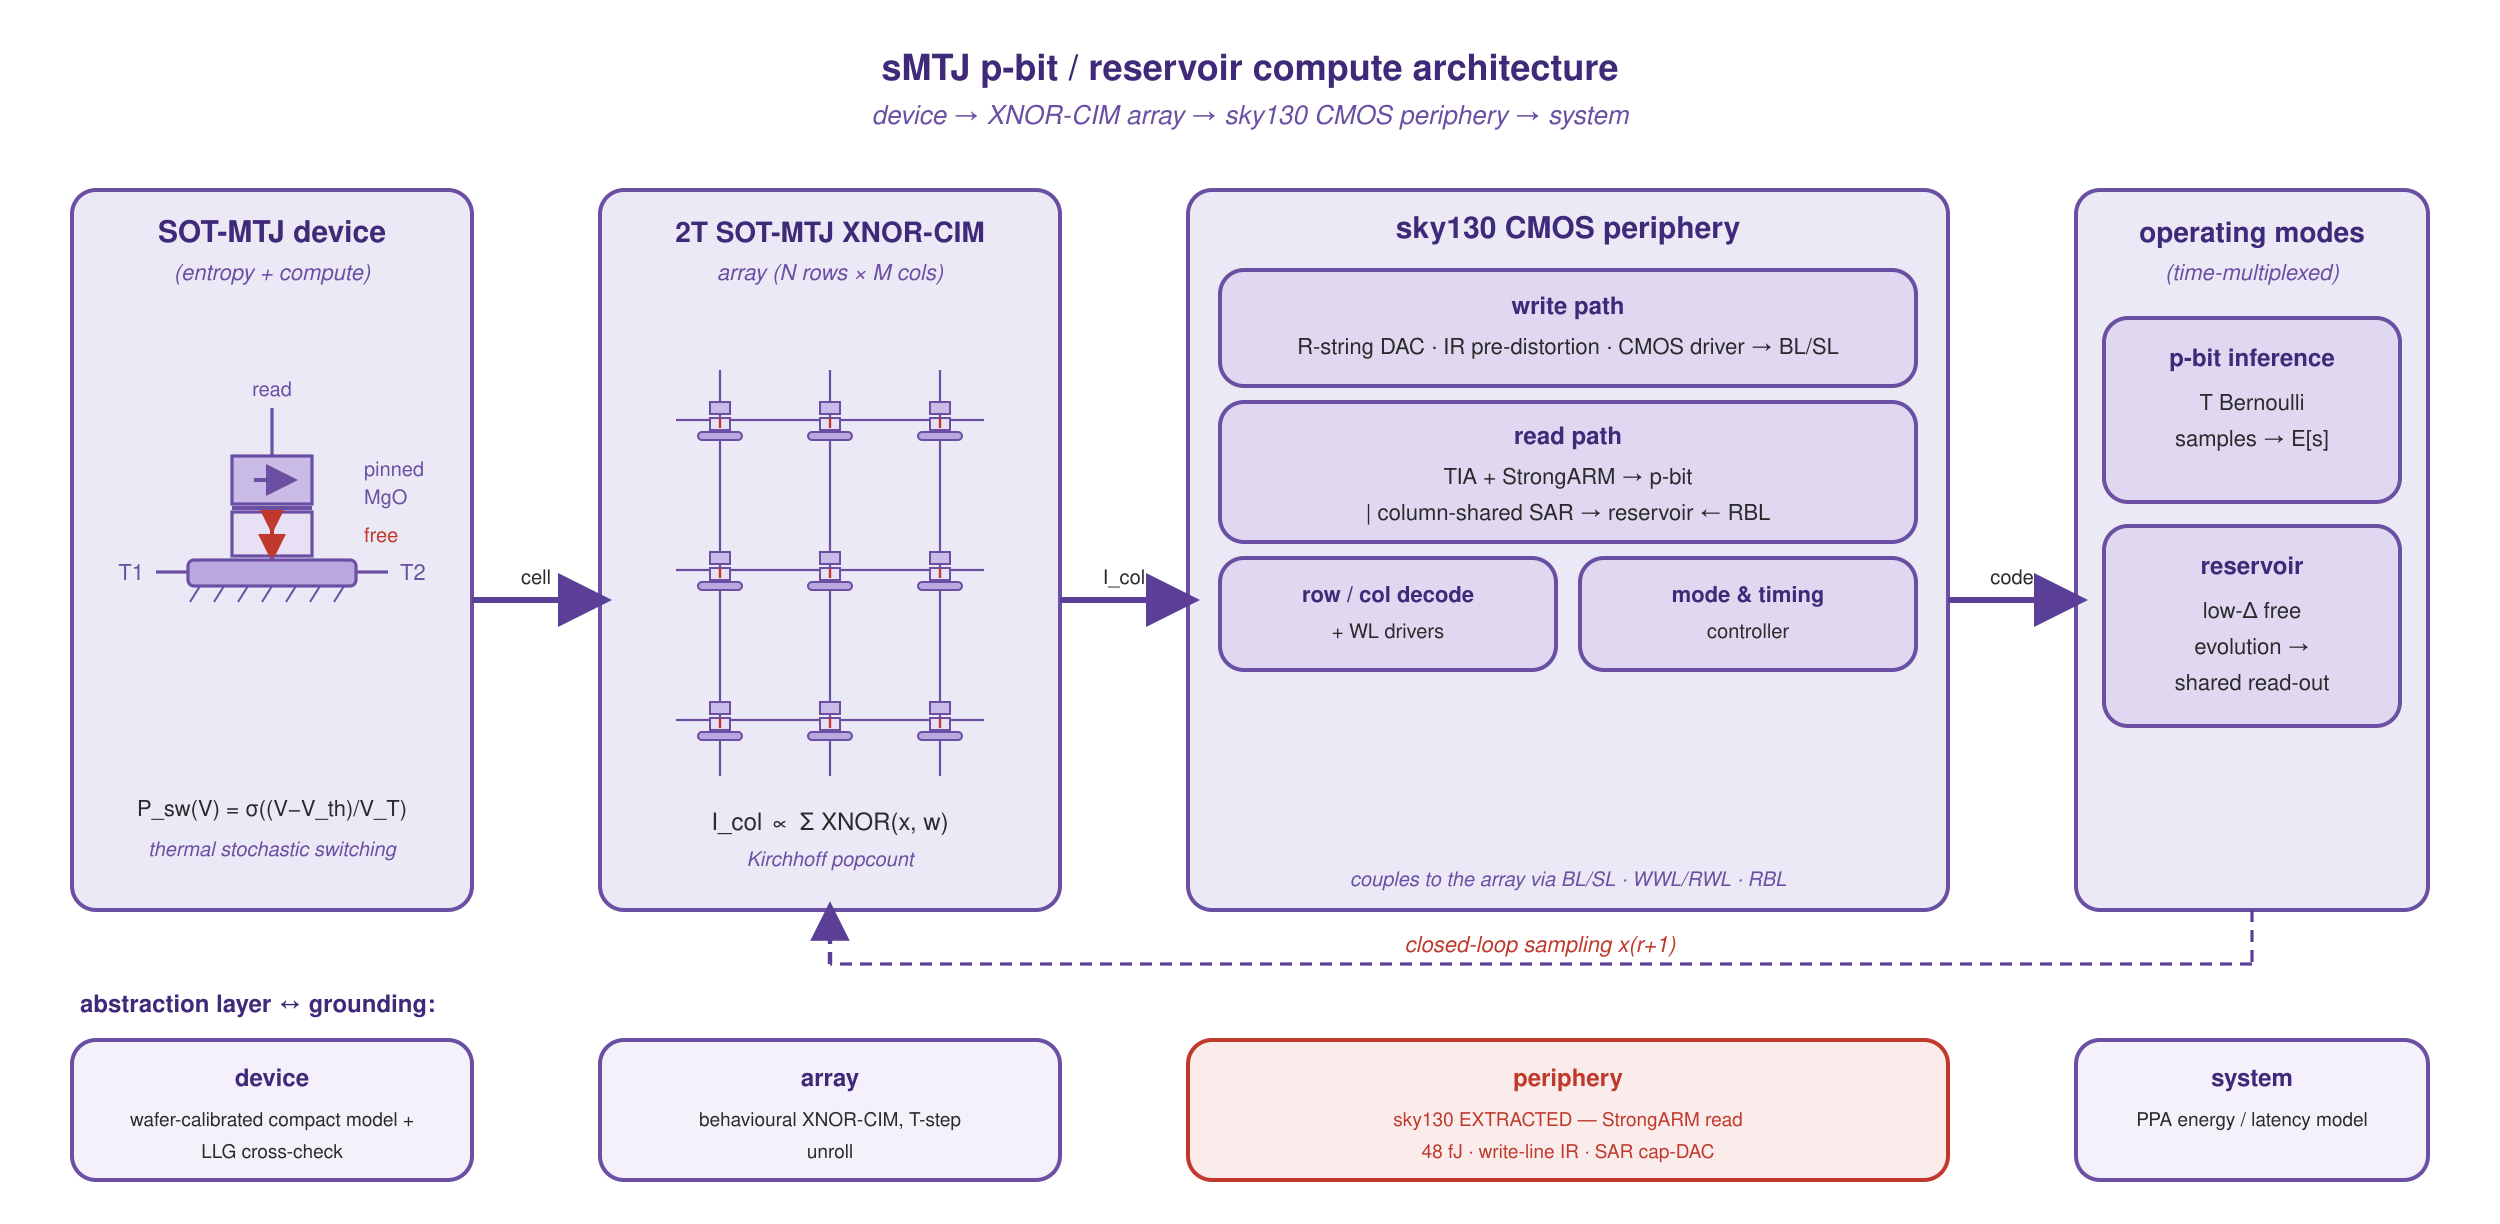
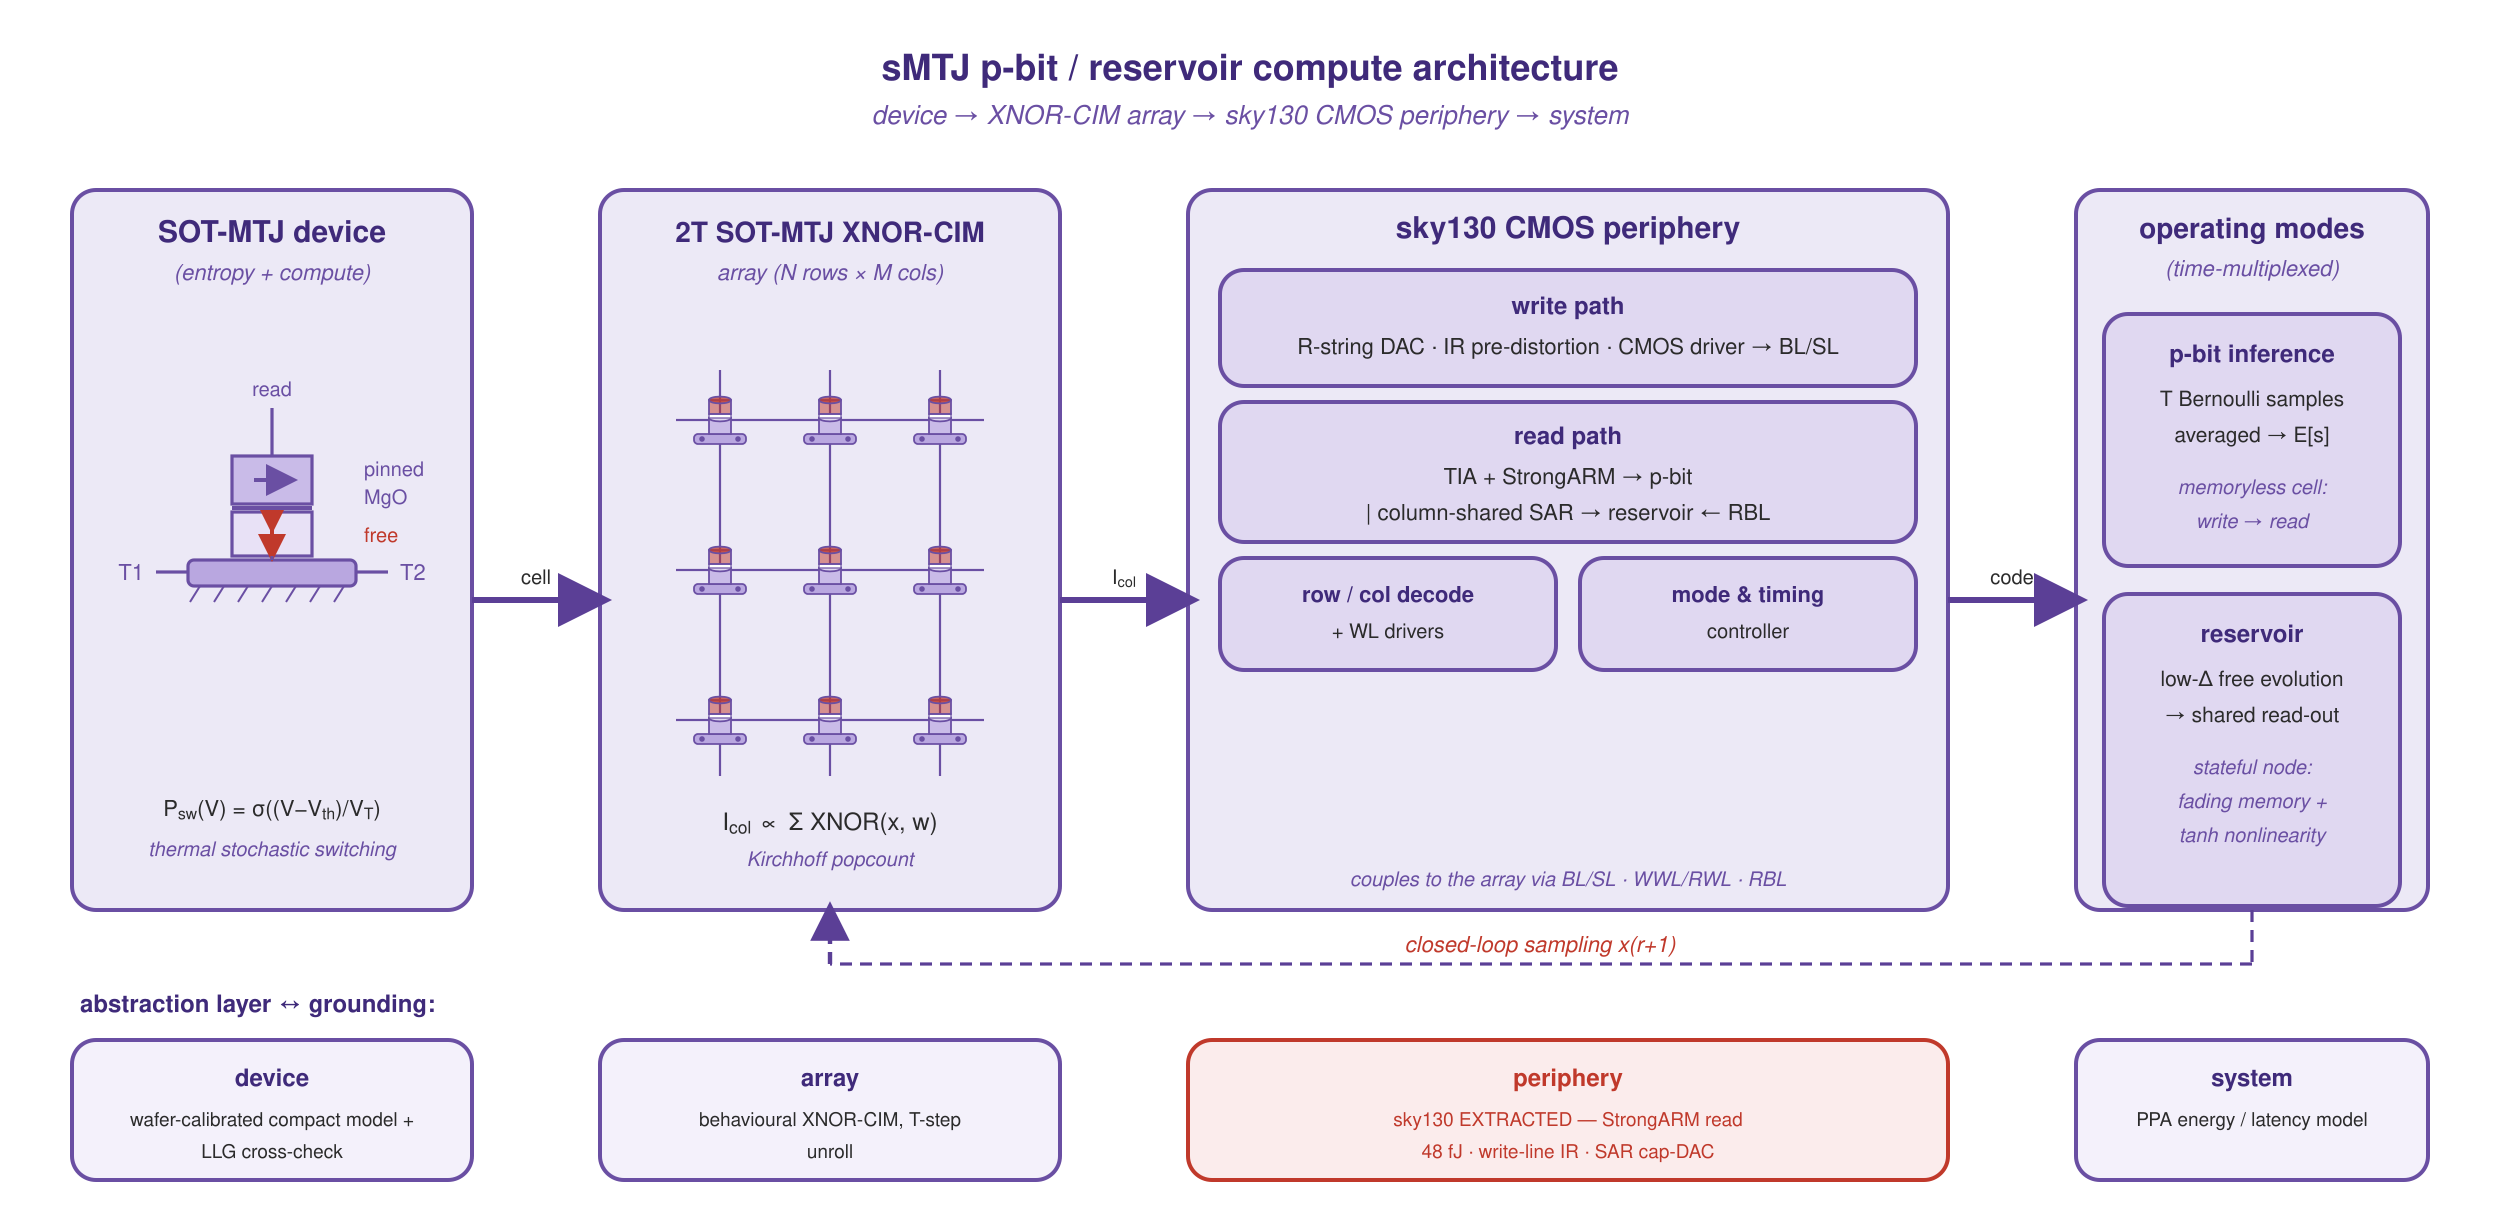
<svg xmlns="http://www.w3.org/2000/svg" viewBox="0 0 1250 612" font-family="Helvetica,Arial,sans-serif">
  <defs>
    <marker id="ah" markerWidth="9" markerHeight="9" refX="7" refY="4.5" orient="auto">
      <path d="M0,0 L9,4.5 L0,9 z" fill="#5b3f96" />
    </marker>
    <marker id="ahs" markerWidth="8" markerHeight="8" refX="6" refY="4" orient="auto">
      <path d="M0,0 L8,4 L0,8 z" fill="#6a4fa3" />
    </marker>
    <marker id="ar" markerWidth="7" markerHeight="7" refX="3.5" refY="3.5" orient="auto">
      <path d="M0,0 L7,3.5 L0,7 z" fill="#c0392b" />
    </marker>
  </defs>
  <rect x="0" y="0" width="1250" height="612" fill="white" />
  <text x="625" y="40" font-family="Helvetica,Arial,sans-serif" font-size="18" fill="#3f2a7a" font-weight="bold" text-anchor="middle">sMTJ p-bit / reservoir compute architecture</text>
  <text x="625" y="62" font-family="Helvetica,Arial,sans-serif" font-size="13" fill="#6a4fa3" font-weight="normal" text-anchor="middle" font-style="italic">device  →  XNOR-CIM array  →  sky130 CMOS periphery  →  system</text>
  <rect x="36" y="95" width="200" height="360" rx="12" fill="#ece9f6" stroke="#6a4fa3" stroke-width="2" />
  <text x="136" y="121" font-family="Helvetica,Arial,sans-serif" font-size="15" fill="#3f2a7a" font-weight="bold" text-anchor="middle">SOT-MTJ device</text>
  <text x="136" y="140" font-family="Helvetica,Arial,sans-serif" font-size="11" fill="#6a4fa3" font-weight="normal" text-anchor="middle" font-style="italic">(entropy + compute)</text>
  <rect x="94" y="280" width="84" height="13" rx="3" fill="#b9a7e0" stroke="#6a4fa3" stroke-width="1.6" />
  <line x1="100" y1="293" x2="95" y2="301" stroke="#6a4fa3" stroke-width="1" />
  <line x1="112" y1="293" x2="107" y2="301" stroke="#6a4fa3" stroke-width="1" />
  <line x1="124" y1="293" x2="119" y2="301" stroke="#6a4fa3" stroke-width="1" />
  <line x1="136" y1="293" x2="131" y2="301" stroke="#6a4fa3" stroke-width="1" />
  <line x1="148" y1="293" x2="143" y2="301" stroke="#6a4fa3" stroke-width="1" />
  <line x1="160" y1="293" x2="155" y2="301" stroke="#6a4fa3" stroke-width="1" />
  <line x1="172" y1="293" x2="167" y2="301" stroke="#6a4fa3" stroke-width="1" />
  <line x1="78" y1="286" x2="94" y2="286" stroke="#6a4fa3" stroke-width="1.6" />
  <line x1="178" y1="286" x2="194" y2="286" stroke="#6a4fa3" stroke-width="1.6" />
  <text x="72" y="290" font-family="Helvetica,Arial,sans-serif" font-size="11" fill="#6a4fa3" font-weight="normal" text-anchor="end">T1</text>
  <text x="200" y="290" font-family="Helvetica,Arial,sans-serif" font-size="11" fill="#6a4fa3" font-weight="normal" text-anchor="start">T2</text>
  <rect x="116" y="256" width="40" height="22" fill="#e8e1f6" stroke="#6a4fa3" stroke-width="1.6" />
  <line x1="136" y1="260" x2="136" y2="274" stroke="#c0392b" stroke-width="2" marker-start="url(#ar)" marker-end="url(#ar)" />
  <text x="182" y="271" font-family="Helvetica,Arial,sans-serif" font-size="10" fill="#c0392b" font-weight="normal" text-anchor="start">free</text>
  <line x1="116" y1="254" x2="156" y2="254" stroke="#6a4fa3" stroke-width="2" />
  <text x="182" y="252" font-family="Helvetica,Arial,sans-serif" font-size="10" fill="#6a4fa3" font-weight="normal" text-anchor="start">MgO</text>
  <rect x="116" y="228" width="40" height="24" fill="#c9bbe8" stroke="#6a4fa3" stroke-width="1.6" />
  <line x1="127" y1="240" x2="145" y2="240" stroke="#6a4fa3" stroke-width="2" marker-end="url(#ahs)" />
  <text x="182" y="238" font-family="Helvetica,Arial,sans-serif" font-size="10" fill="#6a4fa3" font-weight="normal" text-anchor="start">pinned</text>
  <line x1="136" y1="278" x2="136" y2="280" stroke="#6a4fa3" stroke-width="1.6" />
  <line x1="136" y1="228" x2="136" y2="204" stroke="#6a4fa3" stroke-width="1.6" />
  <text x="136" y="198" font-family="Helvetica,Arial,sans-serif" font-size="10" fill="#6a4fa3" font-weight="normal" text-anchor="middle">read</text>
-   <text x="136" y="408" font-family="Helvetica,Arial,sans-serif" font-size="11" fill="#2b2b2b" font-weight="normal" text-anchor="middle">P_sw(V) = σ((V−V_th)/V_T)</text>
+   <text x="136" y="408" font-family="Helvetica,Arial,sans-serif" font-size="11" fill="#2b2b2b" font-weight="normal" text-anchor="middle">P<tspan baseline-shift="sub" font-size="0.72em">sw</tspan>(V) = σ((V−V<tspan baseline-shift="sub" font-size="0.72em">th</tspan>)/V<tspan baseline-shift="sub" font-size="0.72em">T</tspan>)</text>
  <text x="136" y="428" font-family="Helvetica,Arial,sans-serif" font-size="10" fill="#6a4fa3" font-weight="normal" text-anchor="middle" font-style="italic">thermal stochastic switching</text>
  <rect x="300" y="95" width="230" height="360" rx="12" fill="#ece9f6" stroke="#6a4fa3" stroke-width="2" />
  <text x="415" y="121" font-family="Helvetica,Arial,sans-serif" font-size="14" fill="#3f2a7a" font-weight="bold" text-anchor="middle">2T SOT-MTJ XNOR-CIM</text>
  <text x="415" y="140" font-family="Helvetica,Arial,sans-serif" font-size="11" fill="#6a4fa3" font-weight="normal" text-anchor="middle" font-style="italic">array  (N rows × M cols)</text>
  <line x1="360" y1="185" x2="360" y2="388" stroke="#6a4fa3" stroke-width="1.1" />
  <line x1="415" y1="185" x2="415" y2="388" stroke="#6a4fa3" stroke-width="1.1" />
  <line x1="470" y1="185" x2="470" y2="388" stroke="#6a4fa3" stroke-width="1.1" />
  <line x1="338" y1="210" x2="492" y2="210" stroke="#6a4fa3" stroke-width="1.1" />
  <line x1="338" y1="285" x2="492" y2="285" stroke="#6a4fa3" stroke-width="1.1" />
  <line x1="338" y1="360" x2="492" y2="360" stroke="#6a4fa3" stroke-width="1.1" />
-   <rect x="349" y="216" width="22" height="4" rx="2" fill="#b9a7e0" stroke="#6a4fa3" stroke-width="1" />
-   <rect x="355" y="209" width="10" height="6" fill="#e8e1f6" stroke="#6a4fa3" stroke-width="1" />
-   <rect x="355" y="201" width="10" height="6" fill="#c9bbe8" stroke="#6a4fa3" stroke-width="1" />
-   <line x1="360" y1="209" x2="360" y2="214" stroke="#c0392b" stroke-width="1.2" />
-   <rect x="349" y="291" width="22" height="4" rx="2" fill="#b9a7e0" stroke="#6a4fa3" stroke-width="1" />
-   <rect x="355" y="284" width="10" height="6" fill="#e8e1f6" stroke="#6a4fa3" stroke-width="1" />
-   <rect x="355" y="276" width="10" height="6" fill="#c9bbe8" stroke="#6a4fa3" stroke-width="1" />
-   <line x1="360" y1="284" x2="360" y2="289" stroke="#c0392b" stroke-width="1.2" />
-   <rect x="349" y="366" width="22" height="4" rx="2" fill="#b9a7e0" stroke="#6a4fa3" stroke-width="1" />
-   <rect x="355" y="359" width="10" height="6" fill="#e8e1f6" stroke="#6a4fa3" stroke-width="1" />
-   <rect x="355" y="351" width="10" height="6" fill="#c9bbe8" stroke="#6a4fa3" stroke-width="1" />
-   <line x1="360" y1="359" x2="360" y2="364" stroke="#c0392b" stroke-width="1.2" />
-   <rect x="404" y="216" width="22" height="4" rx="2" fill="#b9a7e0" stroke="#6a4fa3" stroke-width="1" />
-   <rect x="410" y="209" width="10" height="6" fill="#e8e1f6" stroke="#6a4fa3" stroke-width="1" />
-   <rect x="410" y="201" width="10" height="6" fill="#c9bbe8" stroke="#6a4fa3" stroke-width="1" />
-   <line x1="415" y1="209" x2="415" y2="214" stroke="#c0392b" stroke-width="1.2" />
-   <rect x="404" y="291" width="22" height="4" rx="2" fill="#b9a7e0" stroke="#6a4fa3" stroke-width="1" />
-   <rect x="410" y="284" width="10" height="6" fill="#e8e1f6" stroke="#6a4fa3" stroke-width="1" />
-   <rect x="410" y="276" width="10" height="6" fill="#c9bbe8" stroke="#6a4fa3" stroke-width="1" />
-   <line x1="415" y1="284" x2="415" y2="289" stroke="#c0392b" stroke-width="1.2" />
-   <rect x="404" y="366" width="22" height="4" rx="2" fill="#b9a7e0" stroke="#6a4fa3" stroke-width="1" />
-   <rect x="410" y="359" width="10" height="6" fill="#e8e1f6" stroke="#6a4fa3" stroke-width="1" />
-   <rect x="410" y="351" width="10" height="6" fill="#c9bbe8" stroke="#6a4fa3" stroke-width="1" />
-   <line x1="415" y1="359" x2="415" y2="364" stroke="#c0392b" stroke-width="1.2" />
-   <rect x="459" y="216" width="22" height="4" rx="2" fill="#b9a7e0" stroke="#6a4fa3" stroke-width="1" />
-   <rect x="465" y="209" width="10" height="6" fill="#e8e1f6" stroke="#6a4fa3" stroke-width="1" />
-   <rect x="465" y="201" width="10" height="6" fill="#c9bbe8" stroke="#6a4fa3" stroke-width="1" />
-   <line x1="470" y1="209" x2="470" y2="214" stroke="#c0392b" stroke-width="1.2" />
-   <rect x="459" y="291" width="22" height="4" rx="2" fill="#b9a7e0" stroke="#6a4fa3" stroke-width="1" />
-   <rect x="465" y="284" width="10" height="6" fill="#e8e1f6" stroke="#6a4fa3" stroke-width="1" />
-   <rect x="465" y="276" width="10" height="6" fill="#c9bbe8" stroke="#6a4fa3" stroke-width="1" />
-   <line x1="470" y1="284" x2="470" y2="289" stroke="#c0392b" stroke-width="1.2" />
-   <rect x="459" y="366" width="22" height="4" rx="2" fill="#b9a7e0" stroke="#6a4fa3" stroke-width="1" />
-   <rect x="465" y="359" width="10" height="6" fill="#e8e1f6" stroke="#6a4fa3" stroke-width="1" />
-   <rect x="465" y="351" width="10" height="6" fill="#c9bbe8" stroke="#6a4fa3" stroke-width="1" />
-   <line x1="470" y1="359" x2="470" y2="364" stroke="#c0392b" stroke-width="1.2" />
-   <text x="415" y="415" font-family="Helvetica,Arial,sans-serif" font-size="12" fill="#2b2b2b" font-weight="normal" text-anchor="middle">I_col ∝ Σ XNOR(x, w)</text>
+   <rect x="347" y="217" width="26" height="5" rx="2" fill="#b9a7e0" stroke="#6a4fa3" stroke-width="0.9" />
+   <ellipse cx="351" cy="219.5" rx="1.4" ry="1.4" fill="#6a4fa3" />
+   <ellipse cx="369" cy="219.5" rx="1.4" ry="1.4" fill="#6a4fa3" />
+   <rect x="354.5" y="209" width="11" height="8" fill="#c9bbe8" stroke="#6a4fa3" stroke-width="0.9" />
+   <ellipse cx="360" cy="209" rx="5.5" ry="1.7" fill="#e0d8f1" stroke="#6a4fa3" stroke-width="0.9" />
+   <rect x="354.5" y="207" width="11" height="2" fill="#ffffff" stroke="#6a4fa3" stroke-width="0.6" />
+   <rect x="354.5" y="200" width="11" height="7" fill="#c0392b" fill-opacity="0.5" stroke="#6a4fa3" stroke-width="0.9" />
+   <ellipse cx="360" cy="200" rx="5.5" ry="1.7" fill="#c0392b" fill-opacity="0.75" stroke="#6a4fa3" stroke-width="0.9" />
+   <rect x="347" y="292" width="26" height="5" rx="2" fill="#b9a7e0" stroke="#6a4fa3" stroke-width="0.9" />
+   <ellipse cx="351" cy="294.5" rx="1.4" ry="1.4" fill="#6a4fa3" />
+   <ellipse cx="369" cy="294.5" rx="1.4" ry="1.4" fill="#6a4fa3" />
+   <rect x="354.5" y="284" width="11" height="8" fill="#c9bbe8" stroke="#6a4fa3" stroke-width="0.9" />
+   <ellipse cx="360" cy="284" rx="5.5" ry="1.7" fill="#e0d8f1" stroke="#6a4fa3" stroke-width="0.9" />
+   <rect x="354.5" y="282" width="11" height="2" fill="#ffffff" stroke="#6a4fa3" stroke-width="0.6" />
+   <rect x="354.5" y="275" width="11" height="7" fill="#c0392b" fill-opacity="0.5" stroke="#6a4fa3" stroke-width="0.9" />
+   <ellipse cx="360" cy="275" rx="5.5" ry="1.7" fill="#c0392b" fill-opacity="0.75" stroke="#6a4fa3" stroke-width="0.9" />
+   <rect x="347" y="367" width="26" height="5" rx="2" fill="#b9a7e0" stroke="#6a4fa3" stroke-width="0.9" />
+   <ellipse cx="351" cy="369.5" rx="1.4" ry="1.4" fill="#6a4fa3" />
+   <ellipse cx="369" cy="369.5" rx="1.4" ry="1.4" fill="#6a4fa3" />
+   <rect x="354.5" y="359" width="11" height="8" fill="#c9bbe8" stroke="#6a4fa3" stroke-width="0.9" />
+   <ellipse cx="360" cy="359" rx="5.5" ry="1.7" fill="#e0d8f1" stroke="#6a4fa3" stroke-width="0.9" />
+   <rect x="354.5" y="357" width="11" height="2" fill="#ffffff" stroke="#6a4fa3" stroke-width="0.6" />
+   <rect x="354.5" y="350" width="11" height="7" fill="#c0392b" fill-opacity="0.5" stroke="#6a4fa3" stroke-width="0.9" />
+   <ellipse cx="360" cy="350" rx="5.5" ry="1.7" fill="#c0392b" fill-opacity="0.75" stroke="#6a4fa3" stroke-width="0.9" />
+   <rect x="402" y="217" width="26" height="5" rx="2" fill="#b9a7e0" stroke="#6a4fa3" stroke-width="0.9" />
+   <ellipse cx="406" cy="219.5" rx="1.4" ry="1.4" fill="#6a4fa3" />
+   <ellipse cx="424" cy="219.5" rx="1.4" ry="1.4" fill="#6a4fa3" />
+   <rect x="409.5" y="209" width="11" height="8" fill="#c9bbe8" stroke="#6a4fa3" stroke-width="0.9" />
+   <ellipse cx="415" cy="209" rx="5.5" ry="1.7" fill="#e0d8f1" stroke="#6a4fa3" stroke-width="0.9" />
+   <rect x="409.5" y="207" width="11" height="2" fill="#ffffff" stroke="#6a4fa3" stroke-width="0.6" />
+   <rect x="409.5" y="200" width="11" height="7" fill="#c0392b" fill-opacity="0.5" stroke="#6a4fa3" stroke-width="0.9" />
+   <ellipse cx="415" cy="200" rx="5.5" ry="1.7" fill="#c0392b" fill-opacity="0.75" stroke="#6a4fa3" stroke-width="0.9" />
+   <rect x="402" y="292" width="26" height="5" rx="2" fill="#b9a7e0" stroke="#6a4fa3" stroke-width="0.9" />
+   <ellipse cx="406" cy="294.5" rx="1.4" ry="1.4" fill="#6a4fa3" />
+   <ellipse cx="424" cy="294.5" rx="1.4" ry="1.4" fill="#6a4fa3" />
+   <rect x="409.5" y="284" width="11" height="8" fill="#c9bbe8" stroke="#6a4fa3" stroke-width="0.9" />
+   <ellipse cx="415" cy="284" rx="5.5" ry="1.7" fill="#e0d8f1" stroke="#6a4fa3" stroke-width="0.9" />
+   <rect x="409.5" y="282" width="11" height="2" fill="#ffffff" stroke="#6a4fa3" stroke-width="0.6" />
+   <rect x="409.5" y="275" width="11" height="7" fill="#c0392b" fill-opacity="0.5" stroke="#6a4fa3" stroke-width="0.9" />
+   <ellipse cx="415" cy="275" rx="5.5" ry="1.7" fill="#c0392b" fill-opacity="0.75" stroke="#6a4fa3" stroke-width="0.9" />
+   <rect x="402" y="367" width="26" height="5" rx="2" fill="#b9a7e0" stroke="#6a4fa3" stroke-width="0.9" />
+   <ellipse cx="406" cy="369.5" rx="1.4" ry="1.4" fill="#6a4fa3" />
+   <ellipse cx="424" cy="369.5" rx="1.4" ry="1.4" fill="#6a4fa3" />
+   <rect x="409.5" y="359" width="11" height="8" fill="#c9bbe8" stroke="#6a4fa3" stroke-width="0.9" />
+   <ellipse cx="415" cy="359" rx="5.5" ry="1.7" fill="#e0d8f1" stroke="#6a4fa3" stroke-width="0.9" />
+   <rect x="409.5" y="357" width="11" height="2" fill="#ffffff" stroke="#6a4fa3" stroke-width="0.6" />
+   <rect x="409.5" y="350" width="11" height="7" fill="#c0392b" fill-opacity="0.5" stroke="#6a4fa3" stroke-width="0.9" />
+   <ellipse cx="415" cy="350" rx="5.5" ry="1.7" fill="#c0392b" fill-opacity="0.75" stroke="#6a4fa3" stroke-width="0.9" />
+   <rect x="457" y="217" width="26" height="5" rx="2" fill="#b9a7e0" stroke="#6a4fa3" stroke-width="0.9" />
+   <ellipse cx="461" cy="219.5" rx="1.4" ry="1.4" fill="#6a4fa3" />
+   <ellipse cx="479" cy="219.5" rx="1.4" ry="1.4" fill="#6a4fa3" />
+   <rect x="464.5" y="209" width="11" height="8" fill="#c9bbe8" stroke="#6a4fa3" stroke-width="0.9" />
+   <ellipse cx="470" cy="209" rx="5.5" ry="1.7" fill="#e0d8f1" stroke="#6a4fa3" stroke-width="0.9" />
+   <rect x="464.5" y="207" width="11" height="2" fill="#ffffff" stroke="#6a4fa3" stroke-width="0.6" />
+   <rect x="464.5" y="200" width="11" height="7" fill="#c0392b" fill-opacity="0.5" stroke="#6a4fa3" stroke-width="0.9" />
+   <ellipse cx="470" cy="200" rx="5.5" ry="1.7" fill="#c0392b" fill-opacity="0.75" stroke="#6a4fa3" stroke-width="0.9" />
+   <rect x="457" y="292" width="26" height="5" rx="2" fill="#b9a7e0" stroke="#6a4fa3" stroke-width="0.9" />
+   <ellipse cx="461" cy="294.5" rx="1.4" ry="1.4" fill="#6a4fa3" />
+   <ellipse cx="479" cy="294.5" rx="1.4" ry="1.4" fill="#6a4fa3" />
+   <rect x="464.5" y="284" width="11" height="8" fill="#c9bbe8" stroke="#6a4fa3" stroke-width="0.9" />
+   <ellipse cx="470" cy="284" rx="5.5" ry="1.7" fill="#e0d8f1" stroke="#6a4fa3" stroke-width="0.9" />
+   <rect x="464.5" y="282" width="11" height="2" fill="#ffffff" stroke="#6a4fa3" stroke-width="0.6" />
+   <rect x="464.5" y="275" width="11" height="7" fill="#c0392b" fill-opacity="0.5" stroke="#6a4fa3" stroke-width="0.9" />
+   <ellipse cx="470" cy="275" rx="5.5" ry="1.7" fill="#c0392b" fill-opacity="0.75" stroke="#6a4fa3" stroke-width="0.9" />
+   <rect x="457" y="367" width="26" height="5" rx="2" fill="#b9a7e0" stroke="#6a4fa3" stroke-width="0.9" />
+   <ellipse cx="461" cy="369.5" rx="1.4" ry="1.4" fill="#6a4fa3" />
+   <ellipse cx="479" cy="369.5" rx="1.4" ry="1.4" fill="#6a4fa3" />
+   <rect x="464.5" y="359" width="11" height="8" fill="#c9bbe8" stroke="#6a4fa3" stroke-width="0.9" />
+   <ellipse cx="470" cy="359" rx="5.5" ry="1.7" fill="#e0d8f1" stroke="#6a4fa3" stroke-width="0.9" />
+   <rect x="464.5" y="357" width="11" height="2" fill="#ffffff" stroke="#6a4fa3" stroke-width="0.6" />
+   <rect x="464.5" y="350" width="11" height="7" fill="#c0392b" fill-opacity="0.5" stroke="#6a4fa3" stroke-width="0.9" />
+   <ellipse cx="470" cy="350" rx="5.5" ry="1.7" fill="#c0392b" fill-opacity="0.75" stroke="#6a4fa3" stroke-width="0.9" />
+   <text x="415" y="415" font-family="Helvetica,Arial,sans-serif" font-size="12" fill="#2b2b2b" font-weight="normal" text-anchor="middle">I<tspan baseline-shift="sub" font-size="0.72em">col</tspan> ∝ Σ XNOR(x, w)</text>
  <text x="415" y="433" font-family="Helvetica,Arial,sans-serif" font-size="10" fill="#6a4fa3" font-weight="normal" text-anchor="middle" font-style="italic">Kirchhoff popcount</text>
  <rect x="594" y="95" width="380" height="360" rx="12" fill="#ece9f6" stroke="#6a4fa3" stroke-width="2" />
  <text x="784" y="119" font-family="Helvetica,Arial,sans-serif" font-size="15" fill="#3f2a7a" font-weight="bold" text-anchor="middle">sky130 CMOS periphery</text>
  <rect x="610" y="135" width="348" height="58" rx="12" fill="#e0d8f1" stroke="#6a4fa3" stroke-width="2" />
  <text x="784" y="157" font-family="Helvetica,Arial,sans-serif" font-size="12" fill="#3f2a7a" font-weight="bold" text-anchor="middle">write path</text>
  <text x="784" y="177" font-family="Helvetica,Arial,sans-serif" font-size="11" fill="#2b2b2b" font-weight="normal" text-anchor="middle">R-string DAC · IR pre-distortion · CMOS driver  → BL/SL</text>
  <rect x="610" y="201" width="348" height="70" rx="12" fill="#e0d8f1" stroke="#6a4fa3" stroke-width="2" />
  <text x="784" y="222" font-family="Helvetica,Arial,sans-serif" font-size="12" fill="#3f2a7a" font-weight="bold" text-anchor="middle">read path</text>
  <text x="784" y="242" font-family="Helvetica,Arial,sans-serif" font-size="11" fill="#2b2b2b" font-weight="normal" text-anchor="middle">TIA + StrongARM  → p-bit</text>
  <text x="784" y="260" font-family="Helvetica,Arial,sans-serif" font-size="11" fill="#2b2b2b" font-weight="normal" text-anchor="middle">| column-shared SAR  → reservoir   ← RBL</text>
  <rect x="610" y="279" width="168" height="56" rx="12" fill="#e0d8f1" stroke="#6a4fa3" stroke-width="2" />
  <text x="694" y="301" font-family="Helvetica,Arial,sans-serif" font-size="11" fill="#3f2a7a" font-weight="bold" text-anchor="middle">row / col decode</text>
  <text x="694" y="319" font-family="Helvetica,Arial,sans-serif" font-size="10" fill="#2b2b2b" font-weight="normal" text-anchor="middle">+ WL drivers</text>
  <rect x="790" y="279" width="168" height="56" rx="12" fill="#e0d8f1" stroke="#6a4fa3" stroke-width="2" />
  <text x="874" y="301" font-family="Helvetica,Arial,sans-serif" font-size="11" fill="#3f2a7a" font-weight="bold" text-anchor="middle">mode &amp; timing</text>
  <text x="874" y="319" font-family="Helvetica,Arial,sans-serif" font-size="10" fill="#2b2b2b" font-weight="normal" text-anchor="middle">controller</text>
  <text x="784" y="443" font-family="Helvetica,Arial,sans-serif" font-size="10" fill="#6a4fa3" font-weight="normal" text-anchor="middle" font-style="italic">couples to the array via BL/SL · WWL/RWL · RBL</text>
  <rect x="1038" y="95" width="176" height="360" rx="12" fill="#ece9f6" stroke="#6a4fa3" stroke-width="2" />
-   <text x="1126" y="121" font-family="Helvetica,Arial,sans-serif" font-size="14" fill="#3f2a7a" font-weight="bold" text-anchor="middle">operating modes</text>
-   <text x="1126" y="140" font-family="Helvetica,Arial,sans-serif" font-size="11" fill="#6a4fa3" font-weight="normal" text-anchor="middle" font-style="italic">(time-multiplexed)</text>
-   <rect x="1052" y="159" width="148" height="92" rx="12" fill="#e0d8f1" stroke="#6a4fa3" stroke-width="2" />
-   <text x="1126" y="183" font-family="Helvetica,Arial,sans-serif" font-size="12" fill="#3f2a7a" font-weight="bold" text-anchor="middle">p-bit inference</text>
-   <text x="1126" y="205" font-family="Helvetica,Arial,sans-serif" font-size="11" fill="#2b2b2b" font-weight="normal" text-anchor="middle">T Bernoulli</text>
-   <text x="1126" y="223" font-family="Helvetica,Arial,sans-serif" font-size="11" fill="#2b2b2b" font-weight="normal" text-anchor="middle">samples → E[s]</text>
-   <rect x="1052" y="263" width="148" height="100" rx="12" fill="#e0d8f1" stroke="#6a4fa3" stroke-width="2" />
-   <text x="1126" y="287" font-family="Helvetica,Arial,sans-serif" font-size="12" fill="#3f2a7a" font-weight="bold" text-anchor="middle">reservoir</text>
-   <text x="1126" y="309" font-family="Helvetica,Arial,sans-serif" font-size="11" fill="#2b2b2b" font-weight="normal" text-anchor="middle">low-Δ free</text>
-   <text x="1126" y="327" font-family="Helvetica,Arial,sans-serif" font-size="11" fill="#2b2b2b" font-weight="normal" text-anchor="middle">evolution →</text>
-   <text x="1126" y="345" font-family="Helvetica,Arial,sans-serif" font-size="11" fill="#2b2b2b" font-weight="normal" text-anchor="middle">shared read-out</text>
+   <text x="1126" y="119" font-family="Helvetica,Arial,sans-serif" font-size="14" fill="#3f2a7a" font-weight="bold" text-anchor="middle">operating modes</text>
+   <text x="1126" y="138" font-family="Helvetica,Arial,sans-serif" font-size="11" fill="#6a4fa3" font-weight="normal" text-anchor="middle" font-style="italic">(time-multiplexed)</text>
+   <rect x="1052" y="157" width="148" height="126" rx="12" fill="#e0d8f1" stroke="#6a4fa3" stroke-width="2" />
+   <text x="1126" y="181" font-family="Helvetica,Arial,sans-serif" font-size="12" fill="#3f2a7a" font-weight="bold" text-anchor="middle">p-bit inference</text>
+   <text x="1126" y="203" font-family="Helvetica,Arial,sans-serif" font-size="10.5" fill="#2b2b2b" font-weight="normal" text-anchor="middle">T Bernoulli samples</text>
+   <text x="1126" y="221" font-family="Helvetica,Arial,sans-serif" font-size="10.5" fill="#2b2b2b" font-weight="normal" text-anchor="middle">averaged → E[s]</text>
+   <text x="1126" y="247" font-family="Helvetica,Arial,sans-serif" font-size="10" fill="#6a4fa3" font-weight="normal" text-anchor="middle" font-style="italic">memoryless cell:</text>
+   <text x="1126" y="264" font-family="Helvetica,Arial,sans-serif" font-size="10" fill="#6a4fa3" font-weight="normal" text-anchor="middle" font-style="italic">write → read</text>
+   <rect x="1052" y="297" width="148" height="156" rx="12" fill="#e0d8f1" stroke="#6a4fa3" stroke-width="2" />
+   <text x="1126" y="321" font-family="Helvetica,Arial,sans-serif" font-size="12" fill="#3f2a7a" font-weight="bold" text-anchor="middle">reservoir</text>
+   <text x="1126" y="343" font-family="Helvetica,Arial,sans-serif" font-size="10.5" fill="#2b2b2b" font-weight="normal" text-anchor="middle">low-Δ free evolution</text>
+   <text x="1126" y="361" font-family="Helvetica,Arial,sans-serif" font-size="10.5" fill="#2b2b2b" font-weight="normal" text-anchor="middle">→ shared read-out</text>
+   <text x="1126" y="387" font-family="Helvetica,Arial,sans-serif" font-size="10" fill="#6a4fa3" font-weight="normal" text-anchor="middle" font-style="italic">stateful node:</text>
+   <text x="1126" y="404" font-family="Helvetica,Arial,sans-serif" font-size="10" fill="#6a4fa3" font-weight="normal" text-anchor="middle" font-style="italic">fading memory +</text>
+   <text x="1126" y="421" font-family="Helvetica,Arial,sans-serif" font-size="10" fill="#6a4fa3" font-weight="normal" text-anchor="middle" font-style="italic">tanh nonlinearity</text>
  <line x1="236" y1="300" x2="300" y2="300" stroke="#5b3f96" stroke-width="3" marker-end="url(#ah)" />
  <line x1="530" y1="300" x2="594" y2="300" stroke="#5b3f96" stroke-width="3" marker-end="url(#ah)" />
  <line x1="974" y1="300" x2="1038" y2="300" stroke="#5b3f96" stroke-width="3" marker-end="url(#ah)" />
  <text x="268" y="292" font-family="Helvetica,Arial,sans-serif" font-size="10" fill="#2b2b2b" font-weight="normal" text-anchor="middle">cell</text>
-   <text x="562" y="292" font-family="Helvetica,Arial,sans-serif" font-size="10" fill="#2b2b2b" font-weight="normal" text-anchor="middle">I_col</text>
+   <text x="562" y="292" font-family="Helvetica,Arial,sans-serif" font-size="10" fill="#2b2b2b" font-weight="normal" text-anchor="middle">I<tspan baseline-shift="sub" font-size="0.72em">col</tspan>
+   </text>
  <text x="1006" y="292" font-family="Helvetica,Arial,sans-serif" font-size="10" fill="#2b2b2b" font-weight="normal" text-anchor="middle">code</text>
  <line x1="1126" y1="455" x2="1126" y2="482" stroke="#5b3f96" stroke-width="1.6" stroke-dasharray="6 4" />
  <line x1="1126" y1="482" x2="415" y2="482" stroke="#5b3f96" stroke-width="1.6" stroke-dasharray="6 4" />
  <line x1="415" y1="482" x2="415" y2="455" stroke="#5b3f96" stroke-width="2.2" marker-end="url(#ah)" stroke-dasharray="6 4" />
  <text x="770" y="476" font-family="Helvetica,Arial,sans-serif" font-size="11" fill="#c0392b" font-weight="normal" text-anchor="middle" font-style="italic">closed-loop sampling  x(r+1)</text>
  <text x="40" y="506" font-family="Helvetica,Arial,sans-serif" font-size="12" fill="#3f2a7a" font-weight="bold" text-anchor="start">abstraction layer  ↔  grounding:</text>
  <rect x="36" y="520" width="200" height="70" rx="12" fill="#f4f1fb" stroke="#6a4fa3" stroke-width="2" />
  <text x="136.0" y="543" font-family="Helvetica,Arial,sans-serif" font-size="12" fill="#3f2a7a" font-weight="bold" text-anchor="middle">device</text>
  <text x="136.0" y="563" font-family="Helvetica,Arial,sans-serif" font-size="9.5" fill="#2b2b2b" font-weight="normal" text-anchor="middle">wafer-calibrated compact model +</text>
  <text x="136.0" y="579" font-family="Helvetica,Arial,sans-serif" font-size="9.5" fill="#2b2b2b" font-weight="normal" text-anchor="middle">LLG cross-check</text>
  <rect x="300" y="520" width="230" height="70" rx="12" fill="#f4f1fb" stroke="#6a4fa3" stroke-width="2" />
  <text x="415.0" y="543" font-family="Helvetica,Arial,sans-serif" font-size="12" fill="#3f2a7a" font-weight="bold" text-anchor="middle">array</text>
  <text x="415.0" y="563" font-family="Helvetica,Arial,sans-serif" font-size="9.5" fill="#2b2b2b" font-weight="normal" text-anchor="middle">behavioural XNOR-CIM, T-step</text>
  <text x="415.0" y="579" font-family="Helvetica,Arial,sans-serif" font-size="9.5" fill="#2b2b2b" font-weight="normal" text-anchor="middle">unroll</text>
  <rect x="594" y="520" width="380" height="70" rx="12" fill="#fbecec" stroke="#c0392b" stroke-width="2" />
  <text x="784.0" y="543" font-family="Helvetica,Arial,sans-serif" font-size="12" fill="#c0392b" font-weight="bold" text-anchor="middle">periphery</text>
  <text x="784.0" y="563" font-family="Helvetica,Arial,sans-serif" font-size="9.5" fill="#c0392b" font-weight="normal" text-anchor="middle">sky130 EXTRACTED — StrongARM read</text>
  <text x="784.0" y="579" font-family="Helvetica,Arial,sans-serif" font-size="9.5" fill="#c0392b" font-weight="normal" text-anchor="middle">48 fJ · write-line IR · SAR cap-DAC</text>
  <rect x="1038" y="520" width="176" height="70" rx="12" fill="#f4f1fb" stroke="#6a4fa3" stroke-width="2" />
  <text x="1126.0" y="543" font-family="Helvetica,Arial,sans-serif" font-size="12" fill="#3f2a7a" font-weight="bold" text-anchor="middle">system</text>
  <text x="1126.0" y="563" font-family="Helvetica,Arial,sans-serif" font-size="9.5" fill="#2b2b2b" font-weight="normal" text-anchor="middle">PPA energy / latency model</text>
</svg>
